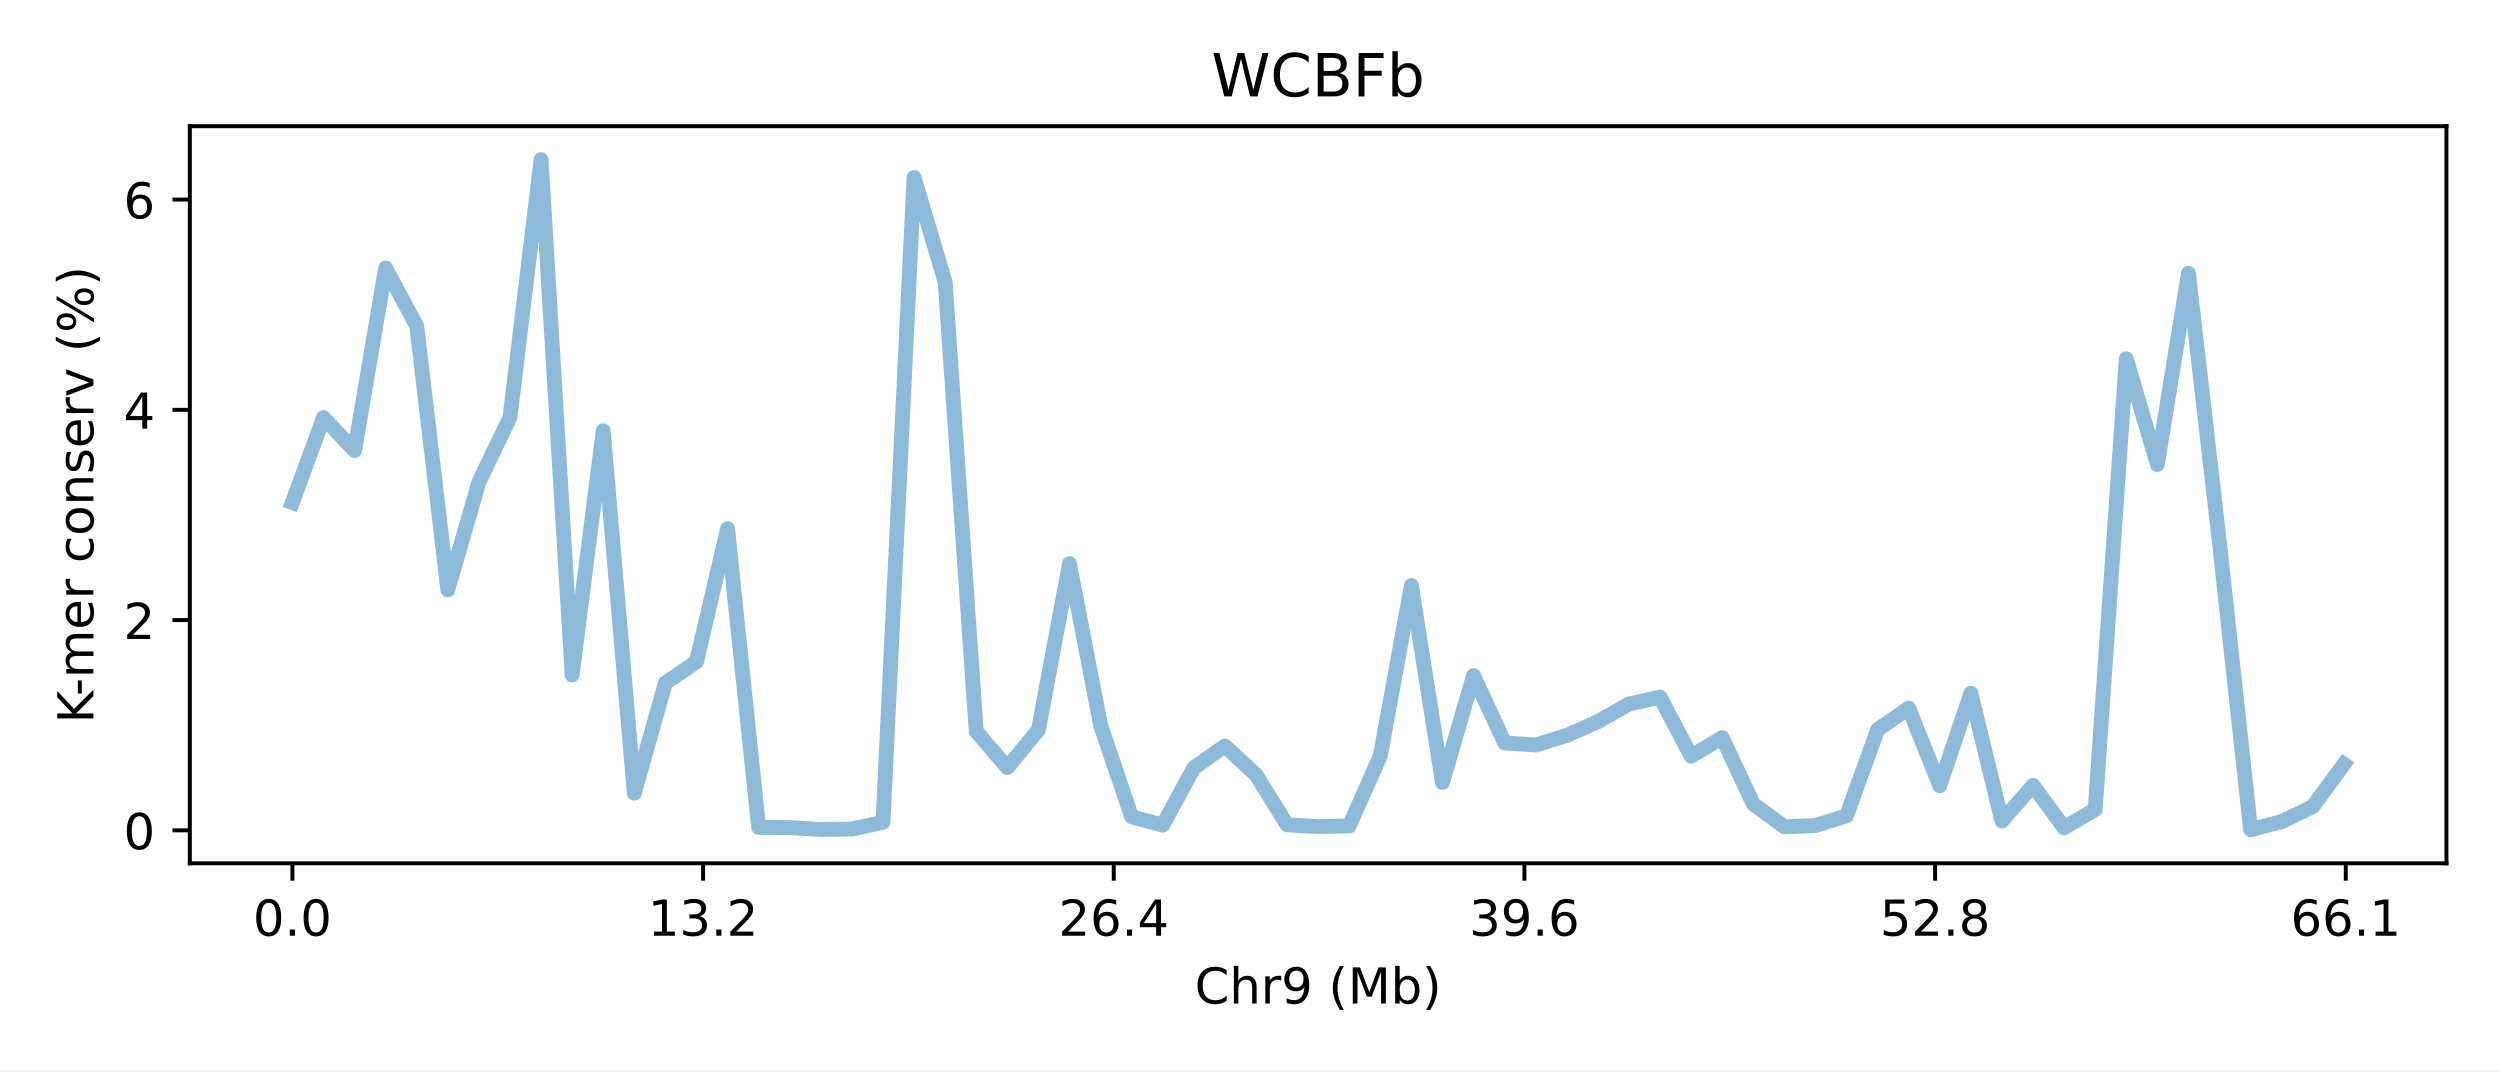
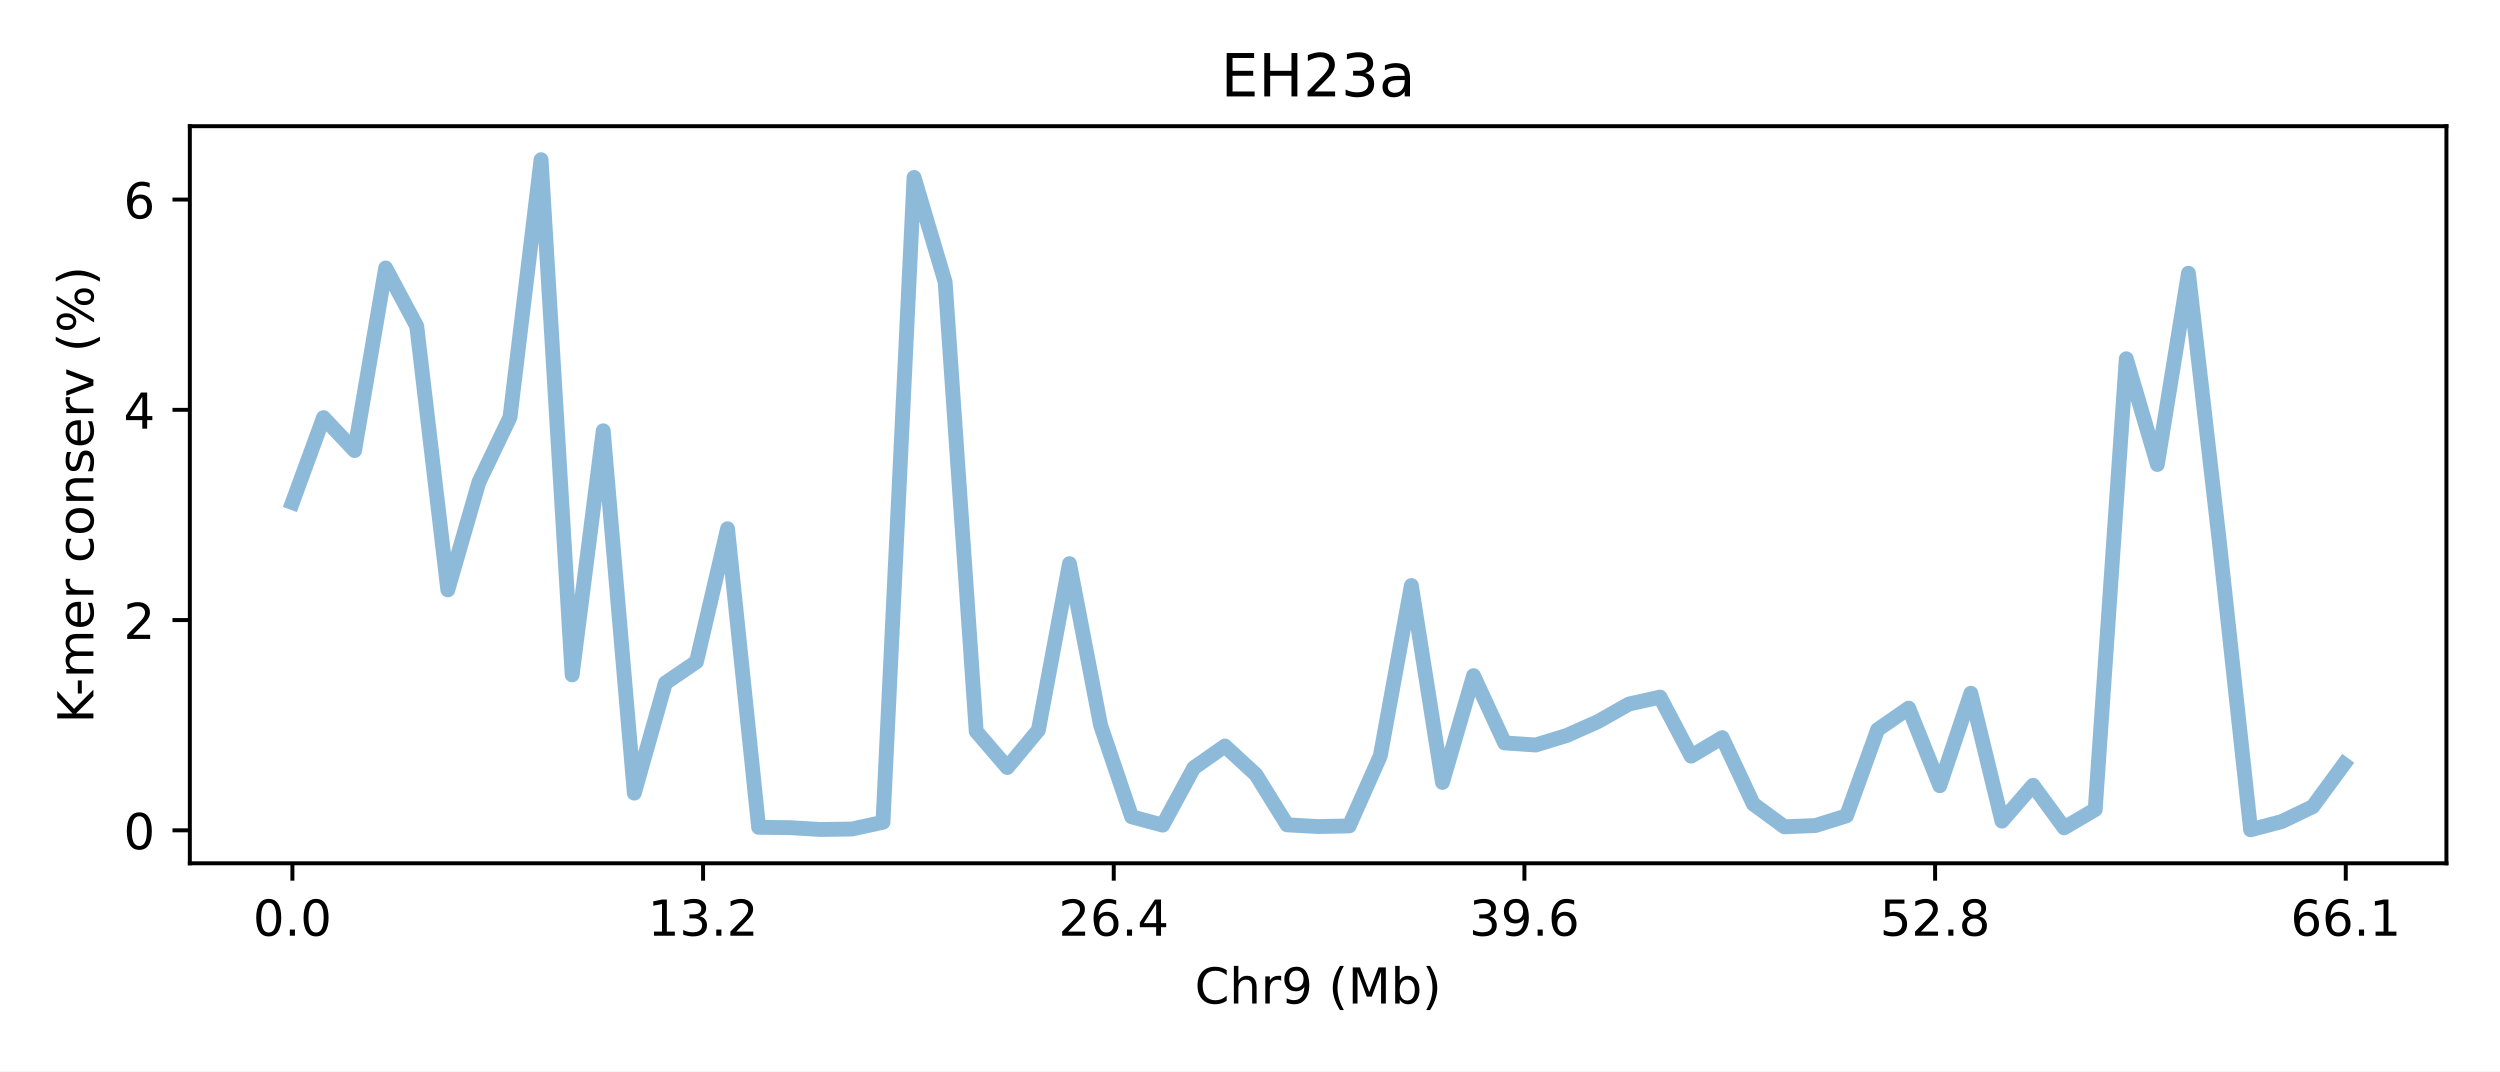
<svg xmlns="http://www.w3.org/2000/svg" xmlns:xlink="http://www.w3.org/1999/xlink" width="504pt" height="216pt" viewBox="0 0 504 216" version="1.1">
  <defs>
    <style type="text/css">*{stroke-linejoin: round; stroke-linecap: butt}</style>
  </defs>
  <g id="figure_1">
    <g id="patch_1">
      <path d="M 0 216  L 504 216  L 504 0  L 0 0  z " style="fill: #ffffff" />
    </g>
    <g id="axes_1">
      <g id="patch_2">
        <path d="M 38.27 174.04  L 493.2 174.04  L 493.2 25.44  L 38.27 25.44  z " style="fill: #ffffff" />
      </g>
      <g id="matplotlib.axis_1">
        <g id="xtick_1">
          <g id="line2d_1">
            <defs>
-               <path id="m17cc3dc113" d="M 0 0  L 0 3.5  " style="stroke: #000000; stroke-width: 0.8" />
-             </defs>
-             <g>
-               <use xlink:href="#m17cc3dc113" x="58.949" y="174.04" style="stroke: #000000; stroke-width: 0.8" />
+               <path id="m2a56175160" d="M 0 0  L 0 3.5  " style="stroke: #000000; stroke-width: 0.8" />
+             </defs>
+             <g>
+               <use xlink:href="#m2a56175160" x="58.949" y="174.04" style="stroke: #000000; stroke-width: 0.8" />
            </g>
          </g>
          <g id="text_1">
            <g transform="translate(50.99707 188.6384) scale(0.1 -0.1)">
              <defs>
                <path id="DejaVuSans-30" d="M 2034 4250  Q 1547 4250 1301 3770  Q 1056 3291 1056 2328  Q 1056 1369 1301 889  Q 1547 409 2034 409  Q 2525 409 2770 889  Q 3016 1369 3016 2328  Q 3016 3291 2770 3770  Q 2525 4250 2034 4250  z M 2034 4750  Q 2819 4750 3233 4129  Q 3647 3509 3647 2328  Q 3647 1150 3233 529  Q 2819 -91 2034 -91  Q 1250 -91 836 529  Q 422 1150 422 2328  Q 422 3509 836 4129  Q 1250 4750 2034 4750  z " transform="scale(0.015625)" />
                <path id="DejaVuSans-2e" d="M 684 794  L 1344 794  L 1344 0  L 684 0  L 684 794  z " transform="scale(0.015625)" />
              </defs>
              <use xlink:href="#DejaVuSans-30" />
              <use xlink:href="#DejaVuSans-2e" x="63.623" />
              <use xlink:href="#DejaVuSans-30" x="95.41" />
            </g>
          </g>
        </g>
        <g id="xtick_2">
          <g id="line2d_2">
            <g>
-               <use xlink:href="#m17cc3dc113" x="141.74" y="174.04" style="stroke: #000000; stroke-width: 0.8" />
+               <use xlink:href="#m2a56175160" x="141.74" y="174.04" style="stroke: #000000; stroke-width: 0.8" />
            </g>
          </g>
          <g id="text_2">
            <g transform="translate(130.6074 188.6384) scale(0.1 -0.1)">
              <defs>
                <path id="DejaVuSans-31" d="M 794 531  L 1825 531  L 1825 4091  L 703 3866  L 703 4441  L 1819 4666  L 2450 4666  L 2450 531  L 3481 531  L 3481 0  L 794 0  L 794 531  z " transform="scale(0.015625)" />
                <path id="DejaVuSans-33" d="M 2597 2516  Q 3050 2419 3304 2112  Q 3559 1806 3559 1356  Q 3559 666 3084 287  Q 2609 -91 1734 -91  Q 1441 -91 1130 -33  Q 819 25 488 141  L 488 750  Q 750 597 1062 519  Q 1375 441 1716 441  Q 2309 441 2620 675  Q 2931 909 2931 1356  Q 2931 1769 2642 2001  Q 2353 2234 1838 2234  L 1294 2234  L 1294 2753  L 1863 2753  Q 2328 2753 2575 2939  Q 2822 3125 2822 3475  Q 2822 3834 2567 4026  Q 2313 4219 1838 4219  Q 1578 4219 1281 4162  Q 984 4106 628 3988  L 628 4550  Q 988 4650 1302 4700  Q 1616 4750 1894 4750  Q 2613 4750 3031 4423  Q 3450 4097 3450 3541  Q 3450 3153 3228 2886  Q 3006 2619 2597 2516  z " transform="scale(0.015625)" />
                <path id="DejaVuSans-32" d="M 1228 531  L 3431 531  L 3431 0  L 469 0  L 469 531  Q 828 903 1448 1529  Q 2069 2156 2228 2338  Q 2531 2678 2651 2914  Q 2772 3150 2772 3378  Q 2772 3750 2511 3984  Q 2250 4219 1831 4219  Q 1534 4219 1204 4116  Q 875 4013 500 3803  L 500 4441  Q 881 4594 1212 4672  Q 1544 4750 1819 4750  Q 2544 4750 2975 4387  Q 3406 4025 3406 3419  Q 3406 3131 3298 2873  Q 3191 2616 2906 2266  Q 2828 2175 2409 1742  Q 1991 1309 1228 531  z " transform="scale(0.015625)" />
              </defs>
              <use xlink:href="#DejaVuSans-31" />
              <use xlink:href="#DejaVuSans-33" x="63.623" />
              <use xlink:href="#DejaVuSans-2e" x="127.246" />
              <use xlink:href="#DejaVuSans-32" x="159.033" />
            </g>
          </g>
        </g>
        <g id="xtick_3">
          <g id="line2d_3">
            <g>
-               <use xlink:href="#m17cc3dc113" x="224.532" y="174.04" style="stroke: #000000; stroke-width: 0.8" />
+               <use xlink:href="#m2a56175160" x="224.532" y="174.04" style="stroke: #000000; stroke-width: 0.8" />
            </g>
          </g>
          <g id="text_3">
            <g transform="translate(213.3991 188.6384) scale(0.1 -0.1)">
              <defs>
                <path id="DejaVuSans-36" d="M 2113 2584  Q 1688 2584 1439 2293  Q 1191 2003 1191 1497  Q 1191 994 1439 701  Q 1688 409 2113 409  Q 2538 409 2786 701  Q 3034 994 3034 1497  Q 3034 2003 2786 2293  Q 2538 2584 2113 2584  z M 3366 4563  L 3366 3988  Q 3128 4100 2886 4159  Q 2644 4219 2406 4219  Q 1781 4219 1451 3797  Q 1122 3375 1075 2522  Q 1259 2794 1537 2939  Q 1816 3084 2150 3084  Q 2853 3084 3261 2657  Q 3669 2231 3669 1497  Q 3669 778 3244 343  Q 2819 -91 2113 -91  Q 1303 -91 875 529  Q 447 1150 447 2328  Q 447 3434 972 4092  Q 1497 4750 2381 4750  Q 2619 4750 2861 4703  Q 3103 4656 3366 4563  z " transform="scale(0.015625)" />
                <path id="DejaVuSans-34" d="M 2419 4116  L 825 1625  L 2419 1625  L 2419 4116  z M 2253 4666  L 3047 4666  L 3047 1625  L 3713 1625  L 3713 1100  L 3047 1100  L 3047 0  L 2419 0  L 2419 1100  L 313 1100  L 313 1709  L 2253 4666  z " transform="scale(0.015625)" />
              </defs>
              <use xlink:href="#DejaVuSans-32" />
              <use xlink:href="#DejaVuSans-36" x="63.623" />
              <use xlink:href="#DejaVuSans-2e" x="127.246" />
              <use xlink:href="#DejaVuSans-34" x="159.033" />
            </g>
          </g>
        </g>
        <g id="xtick_4">
          <g id="line2d_4">
            <g>
-               <use xlink:href="#m17cc3dc113" x="307.323" y="174.04" style="stroke: #000000; stroke-width: 0.8" />
+               <use xlink:href="#m2a56175160" x="307.323" y="174.04" style="stroke: #000000; stroke-width: 0.8" />
            </g>
          </g>
          <g id="text_4">
            <g transform="translate(296.1907 188.6384) scale(0.1 -0.1)">
              <defs>
                <path id="DejaVuSans-39" d="M 703 97  L 703 672  Q 941 559 1184 500  Q 1428 441 1663 441  Q 2288 441 2617 861  Q 2947 1281 2994 2138  Q 2813 1869 2534 1725  Q 2256 1581 1919 1581  Q 1219 1581 811 2004  Q 403 2428 403 3163  Q 403 3881 828 4315  Q 1253 4750 1959 4750  Q 2769 4750 3195 4129  Q 3622 3509 3622 2328  Q 3622 1225 3098 567  Q 2575 -91 1691 -91  Q 1453 -91 1209 -44  Q 966 3 703 97  z M 1959 2075  Q 2384 2075 2632 2365  Q 2881 2656 2881 3163  Q 2881 3666 2632 3958  Q 2384 4250 1959 4250  Q 1534 4250 1286 3958  Q 1038 3666 1038 3163  Q 1038 2656 1286 2365  Q 1534 2075 1959 2075  z " transform="scale(0.015625)" />
              </defs>
              <use xlink:href="#DejaVuSans-33" />
              <use xlink:href="#DejaVuSans-39" x="63.623" />
              <use xlink:href="#DejaVuSans-2e" x="127.246" />
              <use xlink:href="#DejaVuSans-36" x="159.033" />
            </g>
          </g>
        </g>
        <g id="xtick_5">
          <g id="line2d_5">
            <g>
-               <use xlink:href="#m17cc3dc113" x="390.115" y="174.04" style="stroke: #000000; stroke-width: 0.8" />
+               <use xlink:href="#m2a56175160" x="390.115" y="174.04" style="stroke: #000000; stroke-width: 0.8" />
            </g>
          </g>
          <g id="text_5">
            <g transform="translate(378.9823 188.6384) scale(0.1 -0.1)">
              <defs>
                <path id="DejaVuSans-35" d="M 691 4666  L 3169 4666  L 3169 4134  L 1269 4134  L 1269 2991  Q 1406 3038 1543 3061  Q 1681 3084 1819 3084  Q 2600 3084 3056 2656  Q 3513 2228 3513 1497  Q 3513 744 3044 326  Q 2575 -91 1722 -91  Q 1428 -91 1123 -41  Q 819 9 494 109  L 494 744  Q 775 591 1075 516  Q 1375 441 1709 441  Q 2250 441 2565 725  Q 2881 1009 2881 1497  Q 2881 1984 2565 2268  Q 2250 2553 1709 2553  Q 1456 2553 1204 2497  Q 953 2441 691 2322  L 691 4666  z " transform="scale(0.015625)" />
                <path id="DejaVuSans-38" d="M 2034 2216  Q 1584 2216 1326 1975  Q 1069 1734 1069 1313  Q 1069 891 1326 650  Q 1584 409 2034 409  Q 2484 409 2743 651  Q 3003 894 3003 1313  Q 3003 1734 2745 1975  Q 2488 2216 2034 2216  z M 1403 2484  Q 997 2584 770 2862  Q 544 3141 544 3541  Q 544 4100 942 4425  Q 1341 4750 2034 4750  Q 2731 4750 3128 4425  Q 3525 4100 3525 3541  Q 3525 3141 3298 2862  Q 3072 2584 2669 2484  Q 3125 2378 3379 2068  Q 3634 1759 3634 1313  Q 3634 634 3220 271  Q 2806 -91 2034 -91  Q 1263 -91 848 271  Q 434 634 434 1313  Q 434 1759 690 2068  Q 947 2378 1403 2484  z M 1172 3481  Q 1172 3119 1398 2916  Q 1625 2713 2034 2713  Q 2441 2713 2670 2916  Q 2900 3119 2900 3481  Q 2900 3844 2670 4047  Q 2441 4250 2034 4250  Q 1625 4250 1398 4047  Q 1172 3844 1172 3481  z " transform="scale(0.015625)" />
              </defs>
              <use xlink:href="#DejaVuSans-35" />
              <use xlink:href="#DejaVuSans-32" x="63.623" />
              <use xlink:href="#DejaVuSans-2e" x="127.246" />
              <use xlink:href="#DejaVuSans-38" x="159.033" />
            </g>
          </g>
        </g>
        <g id="xtick_6">
          <g id="line2d_6">
            <g>
-               <use xlink:href="#m17cc3dc113" x="472.907" y="174.04" style="stroke: #000000; stroke-width: 0.8" />
+               <use xlink:href="#m2a56175160" x="472.907" y="174.04" style="stroke: #000000; stroke-width: 0.8" />
            </g>
          </g>
          <g id="text_6">
            <g transform="translate(461.7739 188.6384) scale(0.1 -0.1)">
              <use xlink:href="#DejaVuSans-36" />
              <use xlink:href="#DejaVuSans-36" x="63.623" />
              <use xlink:href="#DejaVuSans-2e" x="127.246" />
              <use xlink:href="#DejaVuSans-31" x="159.033" />
            </g>
          </g>
        </g>
        <g id="text_7">
          <g transform="translate(240.8592 202.3166) scale(0.1 -0.1)">
            <defs>
              <path id="DejaVuSans-43" d="M 4122 4306  L 4122 3641  Q 3803 3938 3442 4084  Q 3081 4231 2675 4231  Q 1875 4231 1450 3742  Q 1025 3253 1025 2328  Q 1025 1406 1450 917  Q 1875 428 2675 428  Q 3081 428 3442 575  Q 3803 722 4122 1019  L 4122 359  Q 3791 134 3420 21  Q 3050 -91 2638 -91  Q 1578 -91 968 557  Q 359 1206 359 2328  Q 359 3453 968 4101  Q 1578 4750 2638 4750  Q 3056 4750 3426 4639  Q 3797 4528 4122 4306  z " transform="scale(0.015625)" />
              <path id="DejaVuSans-68" d="M 3513 2113  L 3513 0  L 2938 0  L 2938 2094  Q 2938 2591 2744 2837  Q 2550 3084 2163 3084  Q 1697 3084 1428 2787  Q 1159 2491 1159 1978  L 1159 0  L 581 0  L 581 4863  L 1159 4863  L 1159 2956  Q 1366 3272 1645 3428  Q 1925 3584 2291 3584  Q 2894 3584 3203 3211  Q 3513 2838 3513 2113  z " transform="scale(0.015625)" />
              <path id="DejaVuSans-72" d="M 2631 2963  Q 2534 3019 2420 3045  Q 2306 3072 2169 3072  Q 1681 3072 1420 2755  Q 1159 2438 1159 1844  L 1159 0  L 581 0  L 581 3500  L 1159 3500  L 1159 2956  Q 1341 3275 1631 3429  Q 1922 3584 2338 3584  Q 2397 3584 2469 3576  Q 2541 3569 2628 3553  L 2631 2963  z " transform="scale(0.015625)" />
              <path id="DejaVuSans-20" transform="scale(0.015625)" />
              <path id="DejaVuSans-28" d="M 1984 4856  Q 1566 4138 1362 3434  Q 1159 2731 1159 2009  Q 1159 1288 1364 580  Q 1569 -128 1984 -844  L 1484 -844  Q 1016 -109 783 600  Q 550 1309 550 2009  Q 550 2706 781 3412  Q 1013 4119 1484 4856  L 1984 4856  z " transform="scale(0.015625)" />
              <path id="DejaVuSans-4d" d="M 628 4666  L 1569 4666  L 2759 1491  L 3956 4666  L 4897 4666  L 4897 0  L 4281 0  L 4281 4097  L 3078 897  L 2444 897  L 1241 4097  L 1241 0  L 628 0  L 628 4666  z " transform="scale(0.015625)" />
              <path id="DejaVuSans-62" d="M 3116 1747  Q 3116 2381 2855 2742  Q 2594 3103 2138 3103  Q 1681 3103 1420 2742  Q 1159 2381 1159 1747  Q 1159 1113 1420 752  Q 1681 391 2138 391  Q 2594 391 2855 752  Q 3116 1113 3116 1747  z M 1159 2969  Q 1341 3281 1617 3432  Q 1894 3584 2278 3584  Q 2916 3584 3314 3078  Q 3713 2572 3713 1747  Q 3713 922 3314 415  Q 2916 -91 2278 -91  Q 1894 -91 1617 61  Q 1341 213 1159 525  L 1159 0  L 581 0  L 581 4863  L 1159 4863  L 1159 2969  z " transform="scale(0.015625)" />
              <path id="DejaVuSans-29" d="M 513 4856  L 1013 4856  Q 1481 4119 1714 3412  Q 1947 2706 1947 2009  Q 1947 1309 1714 600  Q 1481 -109 1013 -844  L 513 -844  Q 928 -128 1133 580  Q 1338 1288 1338 2009  Q 1338 2731 1133 3434  Q 928 4138 513 4856  z " transform="scale(0.015625)" />
            </defs>
            <use xlink:href="#DejaVuSans-43" />
            <use xlink:href="#DejaVuSans-68" x="69.824" />
            <use xlink:href="#DejaVuSans-72" x="133.203" />
            <use xlink:href="#DejaVuSans-39" x="174.316" />
            <use xlink:href="#DejaVuSans-20" x="237.939" />
            <use xlink:href="#DejaVuSans-28" x="269.727" />
            <use xlink:href="#DejaVuSans-4d" x="308.74" />
            <use xlink:href="#DejaVuSans-62" x="395.02" />
            <use xlink:href="#DejaVuSans-29" x="458.496" />
          </g>
        </g>
      </g>
      <g id="matplotlib.axis_2">
        <g id="ytick_1">
          <g id="line2d_7">
            <defs>
-               <path id="m7a1b8d7b12" d="M 0 0  L -3.5 0  " style="stroke: #000000; stroke-width: 0.8" />
-             </defs>
-             <g>
-               <use xlink:href="#m7a1b8d7b12" x="38.27" y="167.394" style="stroke: #000000; stroke-width: 0.8" />
+               <path id="m6fdfb4ac3b" d="M 0 0  L -3.5 0  " style="stroke: #000000; stroke-width: 0.8" />
+             </defs>
+             <g>
+               <use xlink:href="#m6fdfb4ac3b" x="38.27" y="167.394" style="stroke: #000000; stroke-width: 0.8" />
            </g>
          </g>
          <g id="text_8">
            <g transform="translate(24.9075 171.1934) scale(0.1 -0.1)">
              <use xlink:href="#DejaVuSans-30" />
            </g>
          </g>
        </g>
        <g id="ytick_2">
          <g id="line2d_8">
            <g>
-               <use xlink:href="#m7a1b8d7b12" x="38.27" y="125.008" style="stroke: #000000; stroke-width: 0.8" />
+               <use xlink:href="#m6fdfb4ac3b" x="38.27" y="125.008" style="stroke: #000000; stroke-width: 0.8" />
            </g>
          </g>
          <g id="text_9">
            <g transform="translate(24.9075 128.8069) scale(0.1 -0.1)">
              <use xlink:href="#DejaVuSans-32" />
            </g>
          </g>
        </g>
        <g id="ytick_3">
          <g id="line2d_9">
            <g>
-               <use xlink:href="#m7a1b8d7b12" x="38.27" y="82.621" style="stroke: #000000; stroke-width: 0.8" />
+               <use xlink:href="#m6fdfb4ac3b" x="38.27" y="82.621" style="stroke: #000000; stroke-width: 0.8" />
            </g>
          </g>
          <g id="text_10">
            <g transform="translate(24.9075 86.42046) scale(0.1 -0.1)">
              <use xlink:href="#DejaVuSans-34" />
            </g>
          </g>
        </g>
        <g id="ytick_4">
          <g id="line2d_10">
            <g>
-               <use xlink:href="#m7a1b8d7b12" x="38.27" y="40.235" style="stroke: #000000; stroke-width: 0.8" />
+               <use xlink:href="#m6fdfb4ac3b" x="38.27" y="40.235" style="stroke: #000000; stroke-width: 0.8" />
            </g>
          </g>
          <g id="text_11">
            <g transform="translate(24.9075 44.03399) scale(0.1 -0.1)">
              <use xlink:href="#DejaVuSans-36" />
            </g>
          </g>
        </g>
        <g id="text_12">
          <g transform="translate(18.82781 145.8041) rotate(-90) scale(0.1 -0.1)">
            <defs>
              <path id="DejaVuSans-4b" d="M 628 4666  L 1259 4666  L 1259 2694  L 3353 4666  L 4166 4666  L 1850 2491  L 4331 0  L 3500 0  L 1259 2247  L 1259 0  L 628 0  L 628 4666  z " transform="scale(0.015625)" />
              <path id="DejaVuSans-2d" d="M 313 2009  L 1997 2009  L 1997 1497  L 313 1497  L 313 2009  z " transform="scale(0.015625)" />
              <path id="DejaVuSans-6d" d="M 3328 2828  Q 3544 3216 3844 3400  Q 4144 3584 4550 3584  Q 5097 3584 5394 3201  Q 5691 2819 5691 2113  L 5691 0  L 5113 0  L 5113 2094  Q 5113 2597 4934 2840  Q 4756 3084 4391 3084  Q 3944 3084 3684 2787  Q 3425 2491 3425 1978  L 3425 0  L 2847 0  L 2847 2094  Q 2847 2600 2669 2842  Q 2491 3084 2119 3084  Q 1678 3084 1418 2786  Q 1159 2488 1159 1978  L 1159 0  L 581 0  L 581 3500  L 1159 3500  L 1159 2956  Q 1356 3278 1631 3431  Q 1906 3584 2284 3584  Q 2666 3584 2933 3390  Q 3200 3197 3328 2828  z " transform="scale(0.015625)" />
              <path id="DejaVuSans-65" d="M 3597 1894  L 3597 1613  L 953 1613  Q 991 1019 1311 708  Q 1631 397 2203 397  Q 2534 397 2845 478  Q 3156 559 3463 722  L 3463 178  Q 3153 47 2828 -22  Q 2503 -91 2169 -91  Q 1331 -91 842 396  Q 353 884 353 1716  Q 353 2575 817 3079  Q 1281 3584 2069 3584  Q 2775 3584 3186 3129  Q 3597 2675 3597 1894  z M 3022 2063  Q 3016 2534 2758 2815  Q 2500 3097 2075 3097  Q 1594 3097 1305 2825  Q 1016 2553 972 2059  L 3022 2063  z " transform="scale(0.015625)" />
              <path id="DejaVuSans-63" d="M 3122 3366  L 3122 2828  Q 2878 2963 2633 3030  Q 2388 3097 2138 3097  Q 1578 3097 1268 2742  Q 959 2388 959 1747  Q 959 1106 1268 751  Q 1578 397 2138 397  Q 2388 397 2633 464  Q 2878 531 3122 666  L 3122 134  Q 2881 22 2623 -34  Q 2366 -91 2075 -91  Q 1284 -91 818 406  Q 353 903 353 1747  Q 353 2603 823 3093  Q 1294 3584 2113 3584  Q 2378 3584 2631 3529  Q 2884 3475 3122 3366  z " transform="scale(0.015625)" />
              <path id="DejaVuSans-6f" d="M 1959 3097  Q 1497 3097 1228 2736  Q 959 2375 959 1747  Q 959 1119 1226 758  Q 1494 397 1959 397  Q 2419 397 2687 759  Q 2956 1122 2956 1747  Q 2956 2369 2687 2733  Q 2419 3097 1959 3097  z M 1959 3584  Q 2709 3584 3137 3096  Q 3566 2609 3566 1747  Q 3566 888 3137 398  Q 2709 -91 1959 -91  Q 1206 -91 779 398  Q 353 888 353 1747  Q 353 2609 779 3096  Q 1206 3584 1959 3584  z " transform="scale(0.015625)" />
              <path id="DejaVuSans-6e" d="M 3513 2113  L 3513 0  L 2938 0  L 2938 2094  Q 2938 2591 2744 2837  Q 2550 3084 2163 3084  Q 1697 3084 1428 2787  Q 1159 2491 1159 1978  L 1159 0  L 581 0  L 581 3500  L 1159 3500  L 1159 2956  Q 1366 3272 1645 3428  Q 1925 3584 2291 3584  Q 2894 3584 3203 3211  Q 3513 2838 3513 2113  z " transform="scale(0.015625)" />
              <path id="DejaVuSans-73" d="M 2834 3397  L 2834 2853  Q 2591 2978 2328 3040  Q 2066 3103 1784 3103  Q 1356 3103 1142 2972  Q 928 2841 928 2578  Q 928 2378 1081 2264  Q 1234 2150 1697 2047  L 1894 2003  Q 2506 1872 2764 1633  Q 3022 1394 3022 966  Q 3022 478 2636 193  Q 2250 -91 1575 -91  Q 1294 -91 989 -36  Q 684 19 347 128  L 347 722  Q 666 556 975 473  Q 1284 391 1588 391  Q 1994 391 2212 530  Q 2431 669 2431 922  Q 2431 1156 2273 1281  Q 2116 1406 1581 1522  L 1381 1569  Q 847 1681 609 1914  Q 372 2147 372 2553  Q 372 3047 722 3315  Q 1072 3584 1716 3584  Q 2034 3584 2315 3537  Q 2597 3491 2834 3397  z " transform="scale(0.015625)" />
              <path id="DejaVuSans-76" d="M 191 3500  L 800 3500  L 1894 563  L 2988 3500  L 3597 3500  L 2284 0  L 1503 0  L 191 3500  z " transform="scale(0.015625)" />
              <path id="DejaVuSans-25" d="M 4653 2053  Q 4381 2053 4226 1822  Q 4072 1591 4072 1178  Q 4072 772 4226 539  Q 4381 306 4653 306  Q 4919 306 5073 539  Q 5228 772 5228 1178  Q 5228 1588 5073 1820  Q 4919 2053 4653 2053  z M 4653 2450  Q 5147 2450 5437 2106  Q 5728 1763 5728 1178  Q 5728 594 5436 251  Q 5144 -91 4653 -91  Q 4153 -91 3862 251  Q 3572 594 3572 1178  Q 3572 1766 3864 2108  Q 4156 2450 4653 2450  z M 1428 4353  Q 1159 4353 1004 4120  Q 850 3888 850 3481  Q 850 3069 1003 2837  Q 1156 2606 1428 2606  Q 1700 2606 1854 2837  Q 2009 3069 2009 3481  Q 2009 3884 1853 4118  Q 1697 4353 1428 4353  z M 4250 4750  L 4750 4750  L 1831 -91  L 1331 -91  L 4250 4750  z M 1428 4750  Q 1922 4750 2215 4408  Q 2509 4066 2509 3481  Q 2509 2891 2217 2550  Q 1925 2209 1428 2209  Q 931 2209 642 2551  Q 353 2894 353 3481  Q 353 4063 643 4406  Q 934 4750 1428 4750  z " transform="scale(0.015625)" />
            </defs>
            <use xlink:href="#DejaVuSans-4b" />
            <use xlink:href="#DejaVuSans-2d" x="55.076" />
            <use xlink:href="#DejaVuSans-6d" x="91.16" />
            <use xlink:href="#DejaVuSans-65" x="188.572" />
            <use xlink:href="#DejaVuSans-72" x="250.096" />
            <use xlink:href="#DejaVuSans-20" x="291.209" />
            <use xlink:href="#DejaVuSans-63" x="322.996" />
            <use xlink:href="#DejaVuSans-6f" x="377.977" />
            <use xlink:href="#DejaVuSans-6e" x="439.158" />
            <use xlink:href="#DejaVuSans-73" x="502.537" />
            <use xlink:href="#DejaVuSans-65" x="554.637" />
            <use xlink:href="#DejaVuSans-72" x="616.16" />
            <use xlink:href="#DejaVuSans-76" x="657.273" />
            <use xlink:href="#DejaVuSans-20" x="716.453" />
            <use xlink:href="#DejaVuSans-28" x="748.24" />
            <use xlink:href="#DejaVuSans-25" x="787.254" />
            <use xlink:href="#DejaVuSans-29" x="882.273" />
          </g>
        </g>
      </g>
      <g id="line2d_11">
-         <path d="M 58.949 101.31  L 65.215 84.194  L 71.481 90.831  L 77.747 54.029  L 84.014 65.762  L 90.28 118.919  L 96.546 97.196  L 102.812 84.133  L 109.079 32.195  L 115.345 136.059  L 121.611 86.848  L 127.877 159.891  L 134.144 137.694  L 140.41 133.42  L 146.676 106.6  L 152.942 166.787  L 159.209 166.852  L 165.475 167.225  L 171.741 167.127  L 178.007 165.766  L 184.274 35.774  L 190.54 56.862  L 196.806 147.448  L 203.072 154.733  L 209.339 147.18  L 215.605 113.631  L 221.871 146.187  L 228.137 164.663  L 234.404 166.347  L 240.67 154.805  L 246.936 150.396  L 253.202 156.172  L 259.469 166.283  L 265.735 166.636  L 272.001 166.506  L 278.268 152.39  L 284.534 118.044  L 290.8 157.735  L 297.066 136.213  L 303.333 149.773  L 309.599 150.19  L 315.865 148.269  L 322.131 145.479  L 328.398 141.931  L 334.664 140.54  L 340.93 152.434  L 347.196 148.709  L 353.463 162.086  L 359.729 166.681  L 365.995 166.427  L 372.261 164.468  L 378.528 147.099  L 384.794 142.763  L 391.06 158.399  L 397.326 139.765  L 403.593 165.537  L 409.859 158.322  L 416.125 166.887  L 422.391 163.202  L 428.658 72.332  L 434.924 93.635  L 441.19 55.082  L 447.456 109.546  L 453.723 167.285  L 459.989 165.63  L 466.255 162.621  L 472.521 154.08  " clip-path="url(#p08818a7ae6)" style="fill: none; stroke: #1f77b4; stroke-opacity: 0.5; stroke-width: 3; stroke-linecap: square" />
+         <path d="M 58.949 101.31  L 65.215 84.194  L 71.481 90.831  L 77.747 54.029  L 84.014 65.762  L 90.28 118.919  L 96.546 97.196  L 102.812 84.133  L 109.079 32.195  L 115.345 136.059  L 121.611 86.848  L 127.877 159.891  L 134.144 137.694  L 140.41 133.42  L 146.676 106.6  L 152.942 166.787  L 159.209 166.852  L 165.475 167.225  L 171.741 167.127  L 178.007 165.766  L 184.274 35.774  L 190.54 56.862  L 196.806 147.448  L 203.072 154.733  L 209.339 147.18  L 215.605 113.631  L 221.871 146.187  L 228.137 164.663  L 234.404 166.347  L 240.67 154.805  L 246.936 150.396  L 253.202 156.172  L 259.469 166.283  L 265.735 166.636  L 272.001 166.506  L 278.268 152.39  L 284.534 118.044  L 290.8 157.735  L 297.066 136.213  L 303.333 149.773  L 309.599 150.19  L 315.865 148.269  L 322.131 145.479  L 328.398 141.931  L 334.664 140.54  L 340.93 152.434  L 347.196 148.709  L 353.463 162.086  L 359.729 166.681  L 365.995 166.427  L 372.261 164.468  L 378.528 147.099  L 384.794 142.763  L 391.06 158.399  L 397.326 139.765  L 403.593 165.537  L 409.859 158.322  L 416.125 166.887  L 422.391 163.202  L 428.658 72.332  L 434.924 93.635  L 441.19 55.082  L 447.456 109.546  L 453.723 167.285  L 459.989 165.63  L 466.255 162.621  L 472.521 154.08  " clip-path="url(#pd011669ac4)" style="fill: none; stroke: #1f77b4; stroke-opacity: 0.5; stroke-width: 3; stroke-linecap: square" />
      </g>
      <g id="patch_3">
        <path d="M 38.27 174.04  L 38.27 25.44  " style="fill: none; stroke: #000000; stroke-width: 0.8; stroke-linejoin: miter; stroke-linecap: square" />
      </g>
      <g id="patch_4">
        <path d="M 493.2 174.04  L 493.2 25.44  " style="fill: none; stroke: #000000; stroke-width: 0.8; stroke-linejoin: miter; stroke-linecap: square" />
      </g>
      <g id="patch_5">
        <path d="M 38.27 174.04  L 493.2 174.04  " style="fill: none; stroke: #000000; stroke-width: 0.8; stroke-linejoin: miter; stroke-linecap: square" />
      </g>
      <g id="patch_6">
        <path d="M 38.27 25.44  L 493.2 25.44  " style="fill: none; stroke: #000000; stroke-width: 0.8; stroke-linejoin: miter; stroke-linecap: square" />
      </g>
      <g id="text_13">
-         <g transform="translate(244.2363 19.44) scale(0.12 -0.12)">
+         <g transform="translate(246.1197 19.44) scale(0.12 -0.12)">
          <defs>
-             <path id="DejaVuSans-57" d="M 213 4666  L 850 4666  L 1831 722  L 2809 4666  L 3519 4666  L 4500 722  L 5478 4666  L 6119 4666  L 4947 0  L 4153 0  L 3169 4050  L 2175 0  L 1381 0  L 213 4666  z " transform="scale(0.015625)" />
-             <path id="DejaVuSans-42" d="M 1259 2228  L 1259 519  L 2272 519  Q 2781 519 3026 730  Q 3272 941 3272 1375  Q 3272 1813 3026 2020  Q 2781 2228 2272 2228  L 1259 2228  z M 1259 4147  L 1259 2741  L 2194 2741  Q 2656 2741 2882 2914  Q 3109 3088 3109 3444  Q 3109 3797 2882 3972  Q 2656 4147 2194 4147  L 1259 4147  z M 628 4666  L 2241 4666  Q 2963 4666 3353 4366  Q 3744 4066 3744 3513  Q 3744 3084 3544 2831  Q 3344 2578 2956 2516  Q 3422 2416 3680 2098  Q 3938 1781 3938 1306  Q 3938 681 3513 340  Q 3088 0 2303 0  L 628 0  L 628 4666  z " transform="scale(0.015625)" />
-             <path id="DejaVuSans-46" d="M 628 4666  L 3309 4666  L 3309 4134  L 1259 4134  L 1259 2759  L 3109 2759  L 3109 2228  L 1259 2228  L 1259 0  L 628 0  L 628 4666  z " transform="scale(0.015625)" />
+             <path id="DejaVuSans-45" d="M 628 4666  L 3578 4666  L 3578 4134  L 1259 4134  L 1259 2753  L 3481 2753  L 3481 2222  L 1259 2222  L 1259 531  L 3634 531  L 3634 0  L 628 0  L 628 4666  z " transform="scale(0.015625)" />
+             <path id="DejaVuSans-48" d="M 628 4666  L 1259 4666  L 1259 2753  L 3553 2753  L 3553 4666  L 4184 4666  L 4184 0  L 3553 0  L 3553 2222  L 1259 2222  L 1259 0  L 628 0  L 628 4666  z " transform="scale(0.015625)" />
+             <path id="DejaVuSans-61" d="M 2194 1759  Q 1497 1759 1228 1600  Q 959 1441 959 1056  Q 959 750 1161 570  Q 1363 391 1709 391  Q 2188 391 2477 730  Q 2766 1069 2766 1631  L 2766 1759  L 2194 1759  z M 3341 1997  L 3341 0  L 2766 0  L 2766 531  Q 2569 213 2275 61  Q 1981 -91 1556 -91  Q 1019 -91 701 211  Q 384 513 384 1019  Q 384 1609 779 1909  Q 1175 2209 1959 2209  L 2766 2209  L 2766 2266  Q 2766 2663 2505 2880  Q 2244 3097 1772 3097  Q 1472 3097 1187 3025  Q 903 2953 641 2809  L 641 3341  Q 956 3463 1253 3523  Q 1550 3584 1831 3584  Q 2591 3584 2966 3190  Q 3341 2797 3341 1997  z " transform="scale(0.015625)" />
          </defs>
-           <use xlink:href="#DejaVuSans-57" />
-           <use xlink:href="#DejaVuSans-43" x="98.877" />
-           <use xlink:href="#DejaVuSans-42" x="168.701" />
-           <use xlink:href="#DejaVuSans-46" x="237.305" />
-           <use xlink:href="#DejaVuSans-62" x="294.824" />
+           <use xlink:href="#DejaVuSans-45" />
+           <use xlink:href="#DejaVuSans-48" x="63.184" />
+           <use xlink:href="#DejaVuSans-32" x="138.379" />
+           <use xlink:href="#DejaVuSans-33" x="202.002" />
+           <use xlink:href="#DejaVuSans-61" x="265.625" />
        </g>
      </g>
    </g>
  </g>
  <defs>
-     <clipPath id="p08818a7ae6">
+     <clipPath id="pd011669ac4">
      <rect x="38.27" y="25.44" width="454.93" height="148.6" />
    </clipPath>
  </defs>
</svg>
